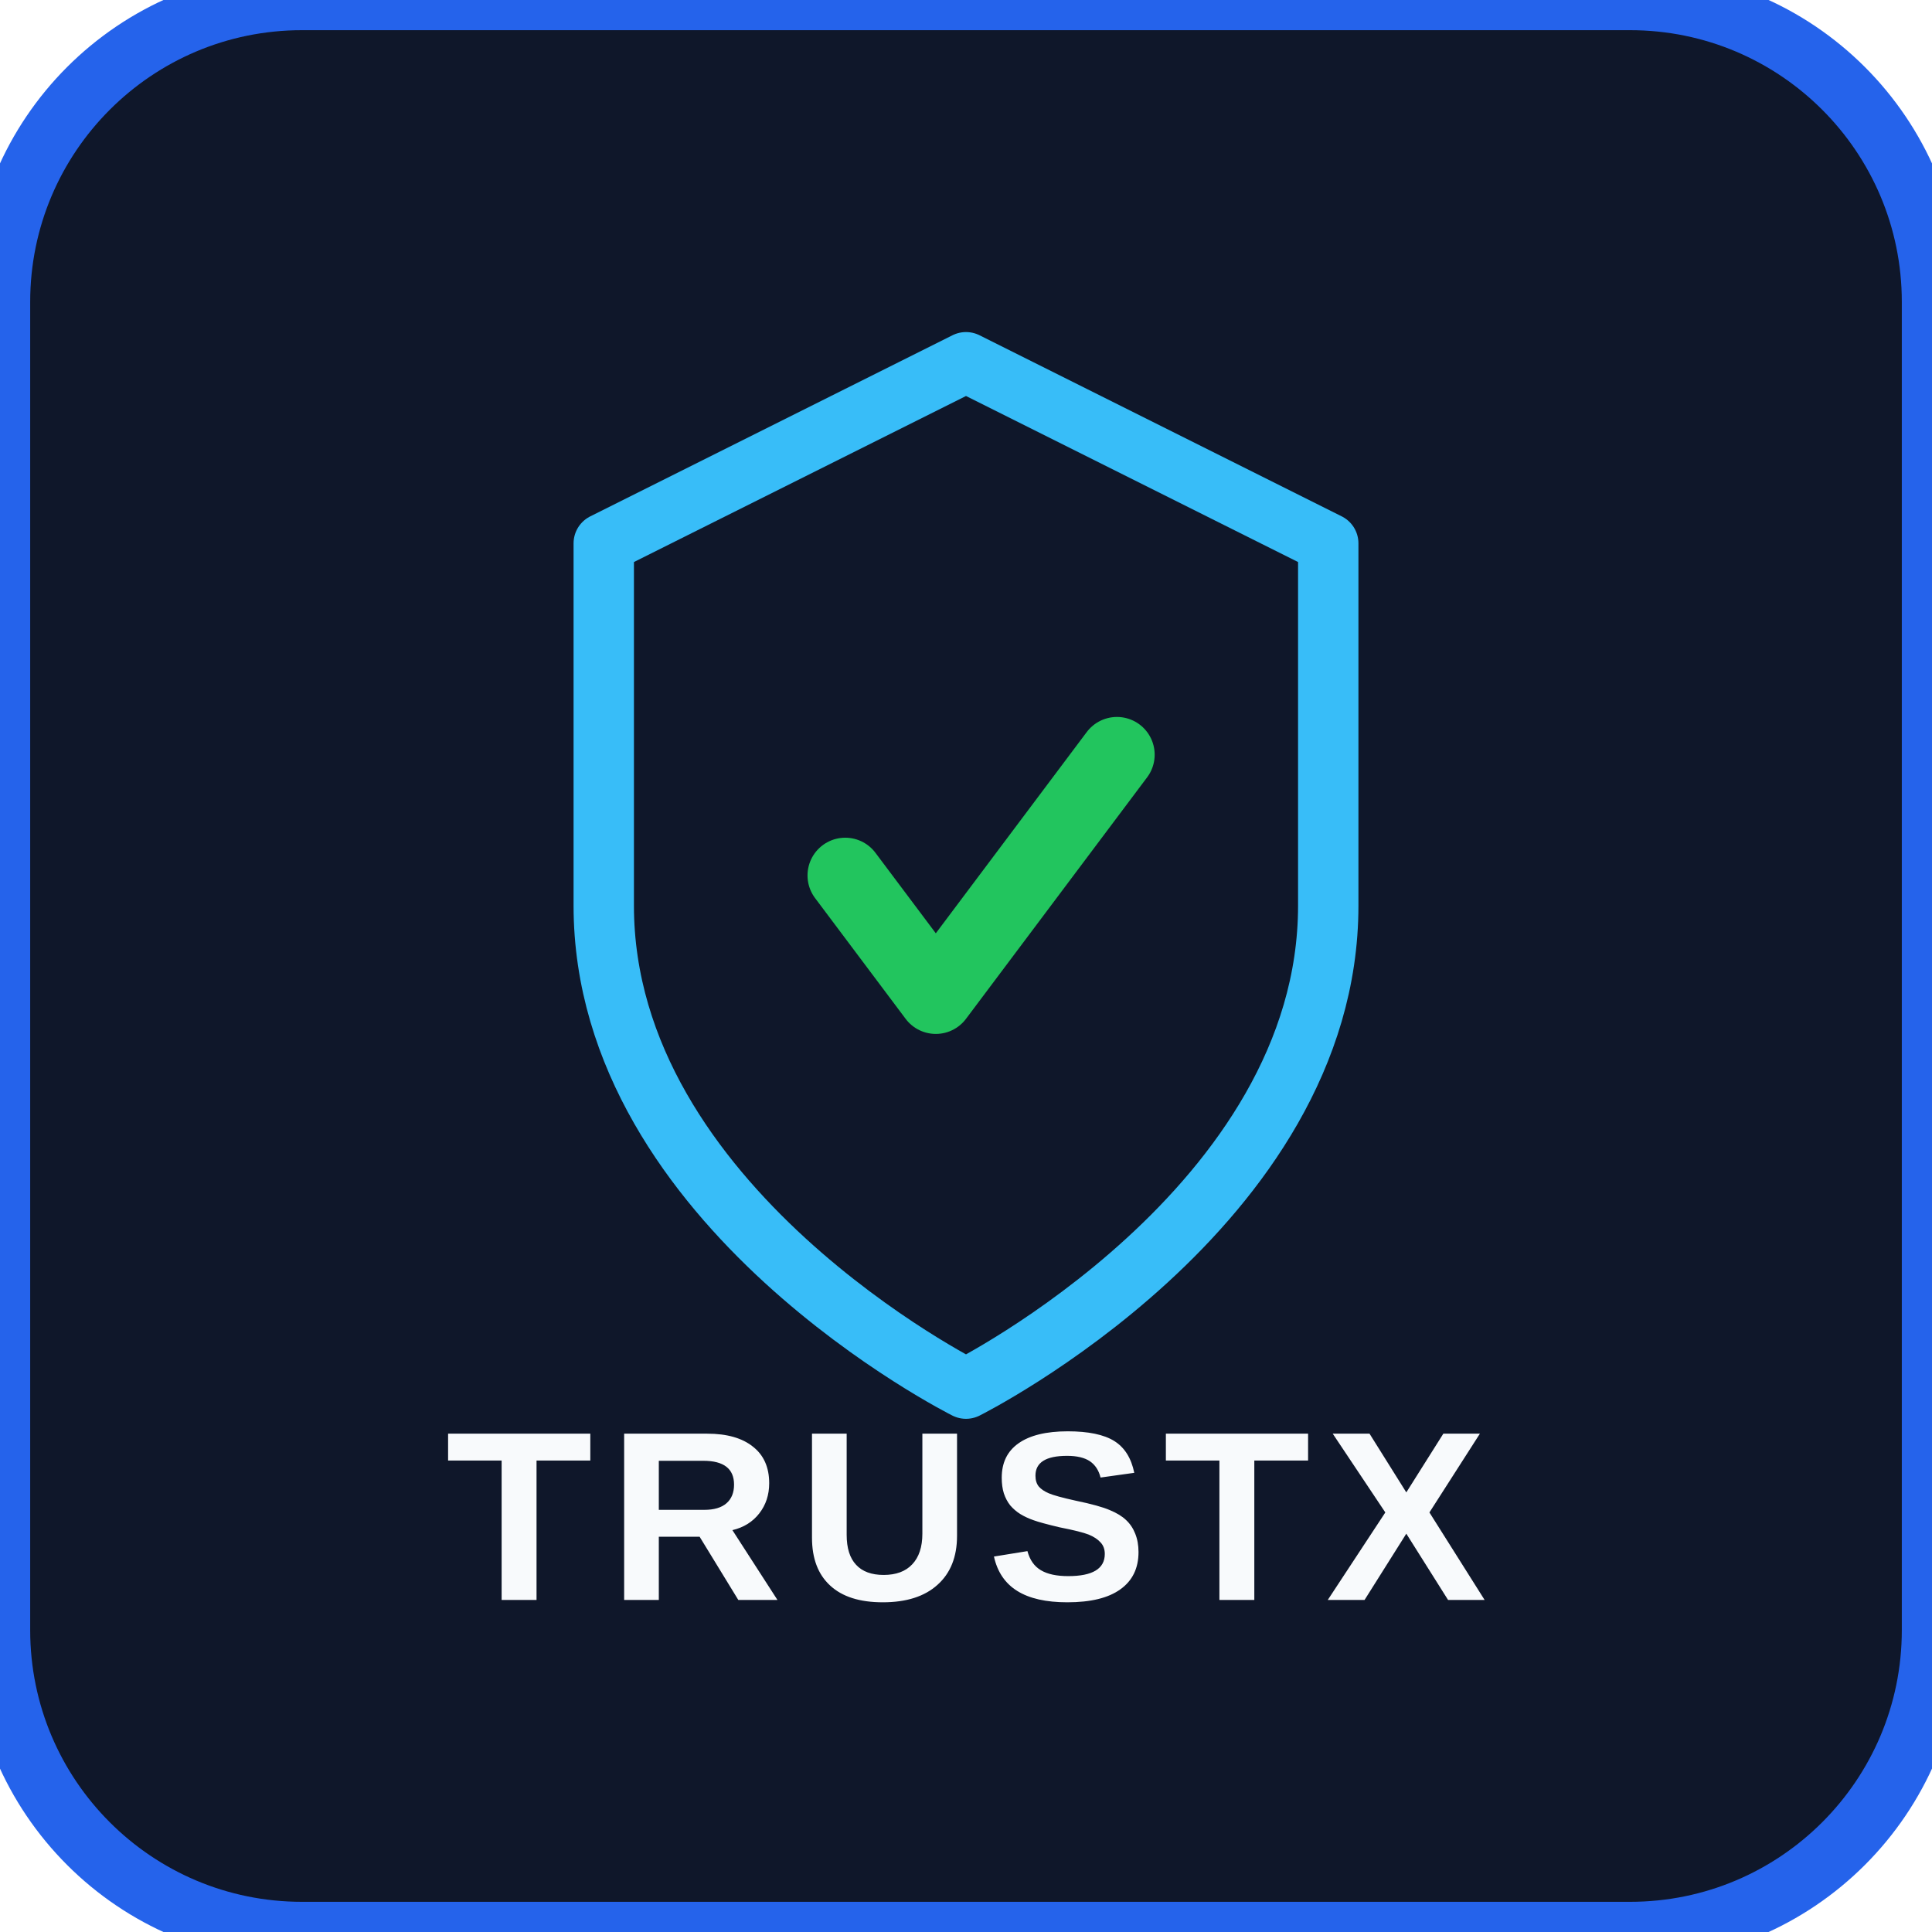
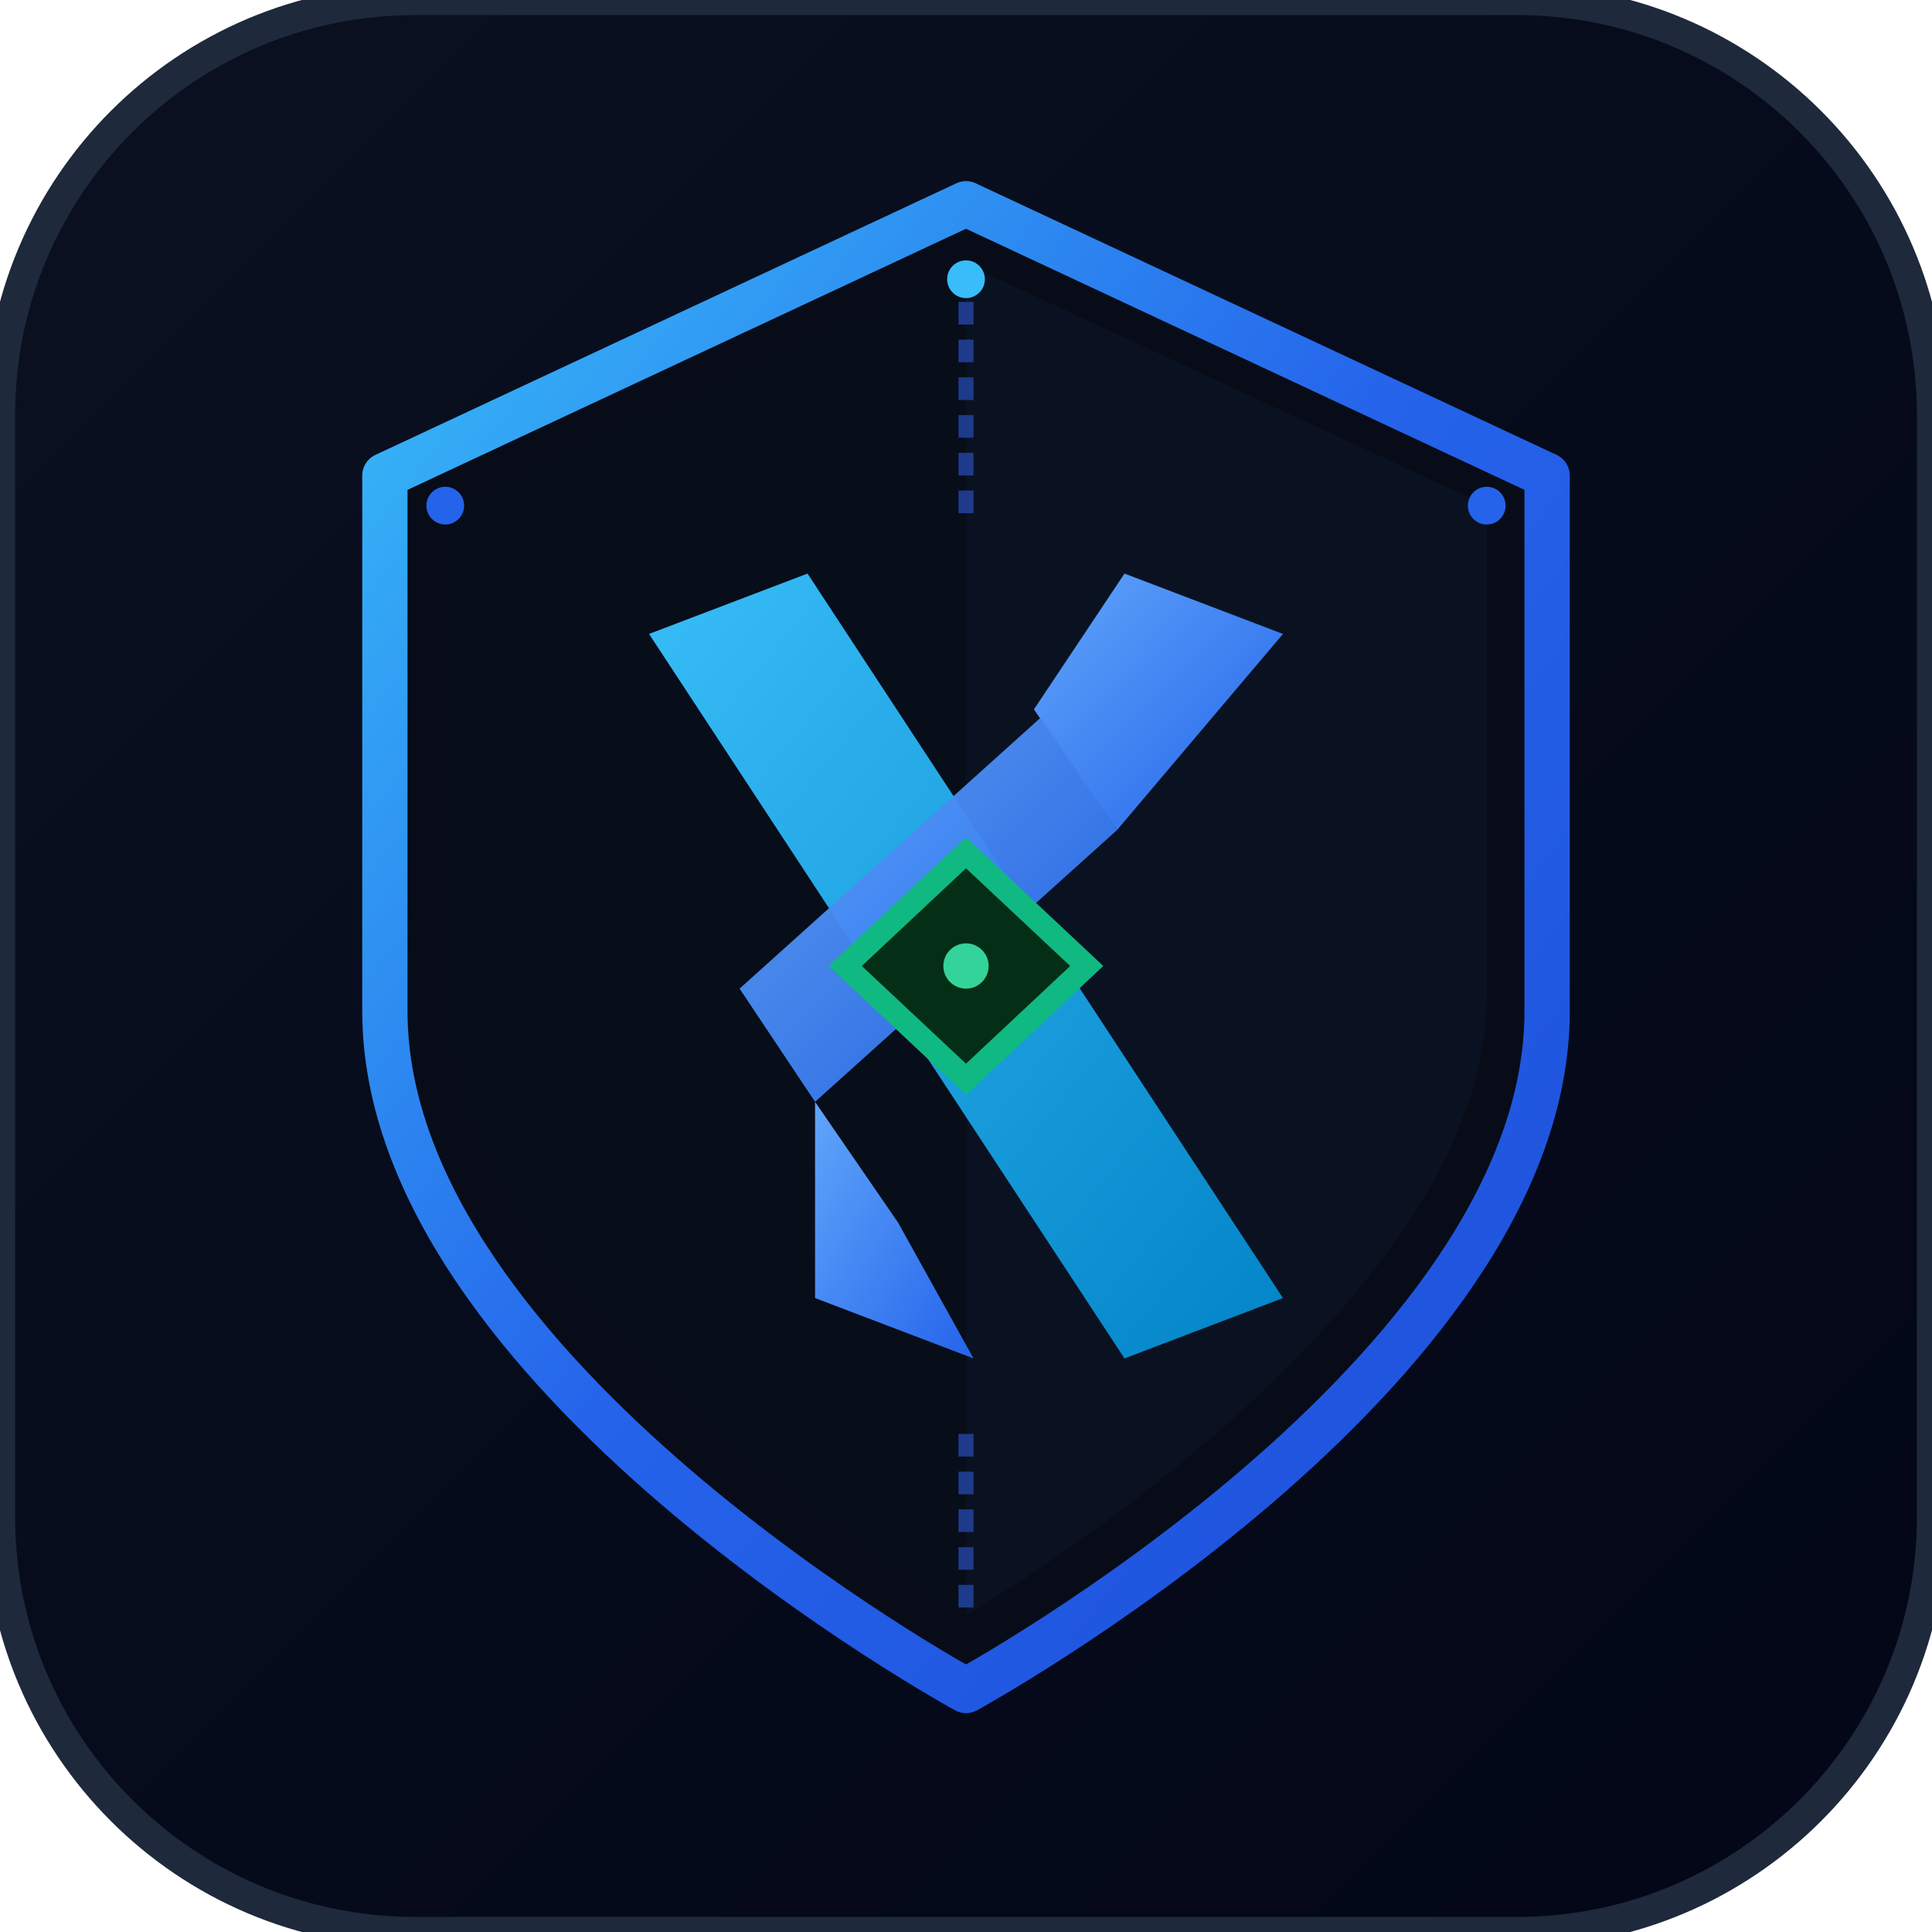
- <svg xmlns="http://www.w3.org/2000/svg" viewBox="0 0 128 128" width="128" height="128">
-   <rect width="128" height="128" rx="20" fill="#0f172a" stroke="#2563eb" stroke-width="4" />
-   <g transform="translate(64,56)" fill="none" stroke="#38bdf8" stroke-width="4" stroke-linecap="round" stroke-linejoin="round">
-     <path d="M0,-32 L24,-20 L24,4 C24,24 0,36 0,36 C0,36 -24,24 -24,4 L-24,-20 Z" />
-     <polyline points="-8,2 -2,10 10,-6" stroke-width="5" stroke="#22c55e" />
-   </g>
-   <text x="64" y="106" text-anchor="middle" fill="#f8fafc" font-family="-apple-system, BlinkMacSystemFont, Arial, sans-serif" font-weight="900" font-size="16" letter-spacing="1">TRUSTX</text>
+ <svg xmlns="http://www.w3.org/2000/svg" viewBox="0 0 512 512" width="100%" height="100%">
+   <defs>
+     <linearGradient id="bgGrad" x1="0%" y1="0%" x2="100%" y2="100%">
+       <stop offset="0%" stop-color="#0b1120" />
+       <stop offset="100%" stop-color="#020617" />
+     </linearGradient>
+     <linearGradient id="rimGrad" x1="0%" y1="0%" x2="100%" y2="100%">
+       <stop offset="0%" stop-color="#38bdf8" />
+       <stop offset="50%" stop-color="#2563eb" />
+       <stop offset="100%" stop-color="#1d4ed8" />
+     </linearGradient>
+     <linearGradient id="bladeCyan" x1="0%" y1="0%" x2="100%" y2="100%">
+       <stop offset="0%" stop-color="#38bdf8" />
+       <stop offset="100%" stop-color="#0284c7" />
+     </linearGradient>
+     <linearGradient id="bladeBlue" x1="0%" y1="0%" x2="100%" y2="100%">
+       <stop offset="0%" stop-color="#60a5fa" />
+       <stop offset="100%" stop-color="#2563eb" />
+     </linearGradient>
+   </defs>
+   <rect width="512" height="512" rx="110" fill="url(#bgGrad)" stroke="#1e293b" stroke-width="8" />
+   <path d="M256,54 L410,126 L410,268 C410,364 256,448 256,448 C256,448 102,364 102,268 L102,126 Z" fill="#070c18" stroke="url(#rimGrad)" stroke-width="12" stroke-linejoin="round" />
+   <path d="M256,70 L394,134 L394,264 C394,348 256,428 256,428 Z" fill="#0c1527" opacity="0.6" />
+   <path d="M256,70 L118,134 L118,264 C118,348 256,428 256,428 Z" fill="#070d1a" opacity="0.9" />
+   <line x1="256" y1="70" x2="256" y2="140" stroke="#1e3a8a" stroke-width="4" stroke-dasharray="6,4" />
+   <line x1="256" y1="380" x2="256" y2="430" stroke="#1e3a8a" stroke-width="4" stroke-dasharray="6,4" />
+   <circle cx="256" cy="74" r="5" fill="#38bdf8" />
+   <circle cx="118" cy="134" r="5" fill="#2563eb" />
+   <circle cx="394" cy="134" r="5" fill="#2563eb" />
+   <polygon points="172,168 214,152 340,344 298,360" fill="url(#bladeCyan)" />
+   <polygon points="340,168 298,152 274,188 296,220" fill="url(#bladeBlue)" />
+   <polygon points="216,344 258,360 238,324 216,292" fill="url(#bladeBlue)" />
+   <polygon points="296,220 216,292 196,262 276,190" fill="url(#bladeBlue)" opacity="0.95" />
+   <polygon points="256,226 288,256 256,286 224,256" fill="#052e16" stroke="#10b981" stroke-width="6" />
+   <circle cx="256" cy="256" r="6" fill="#34d399" />
</svg>
